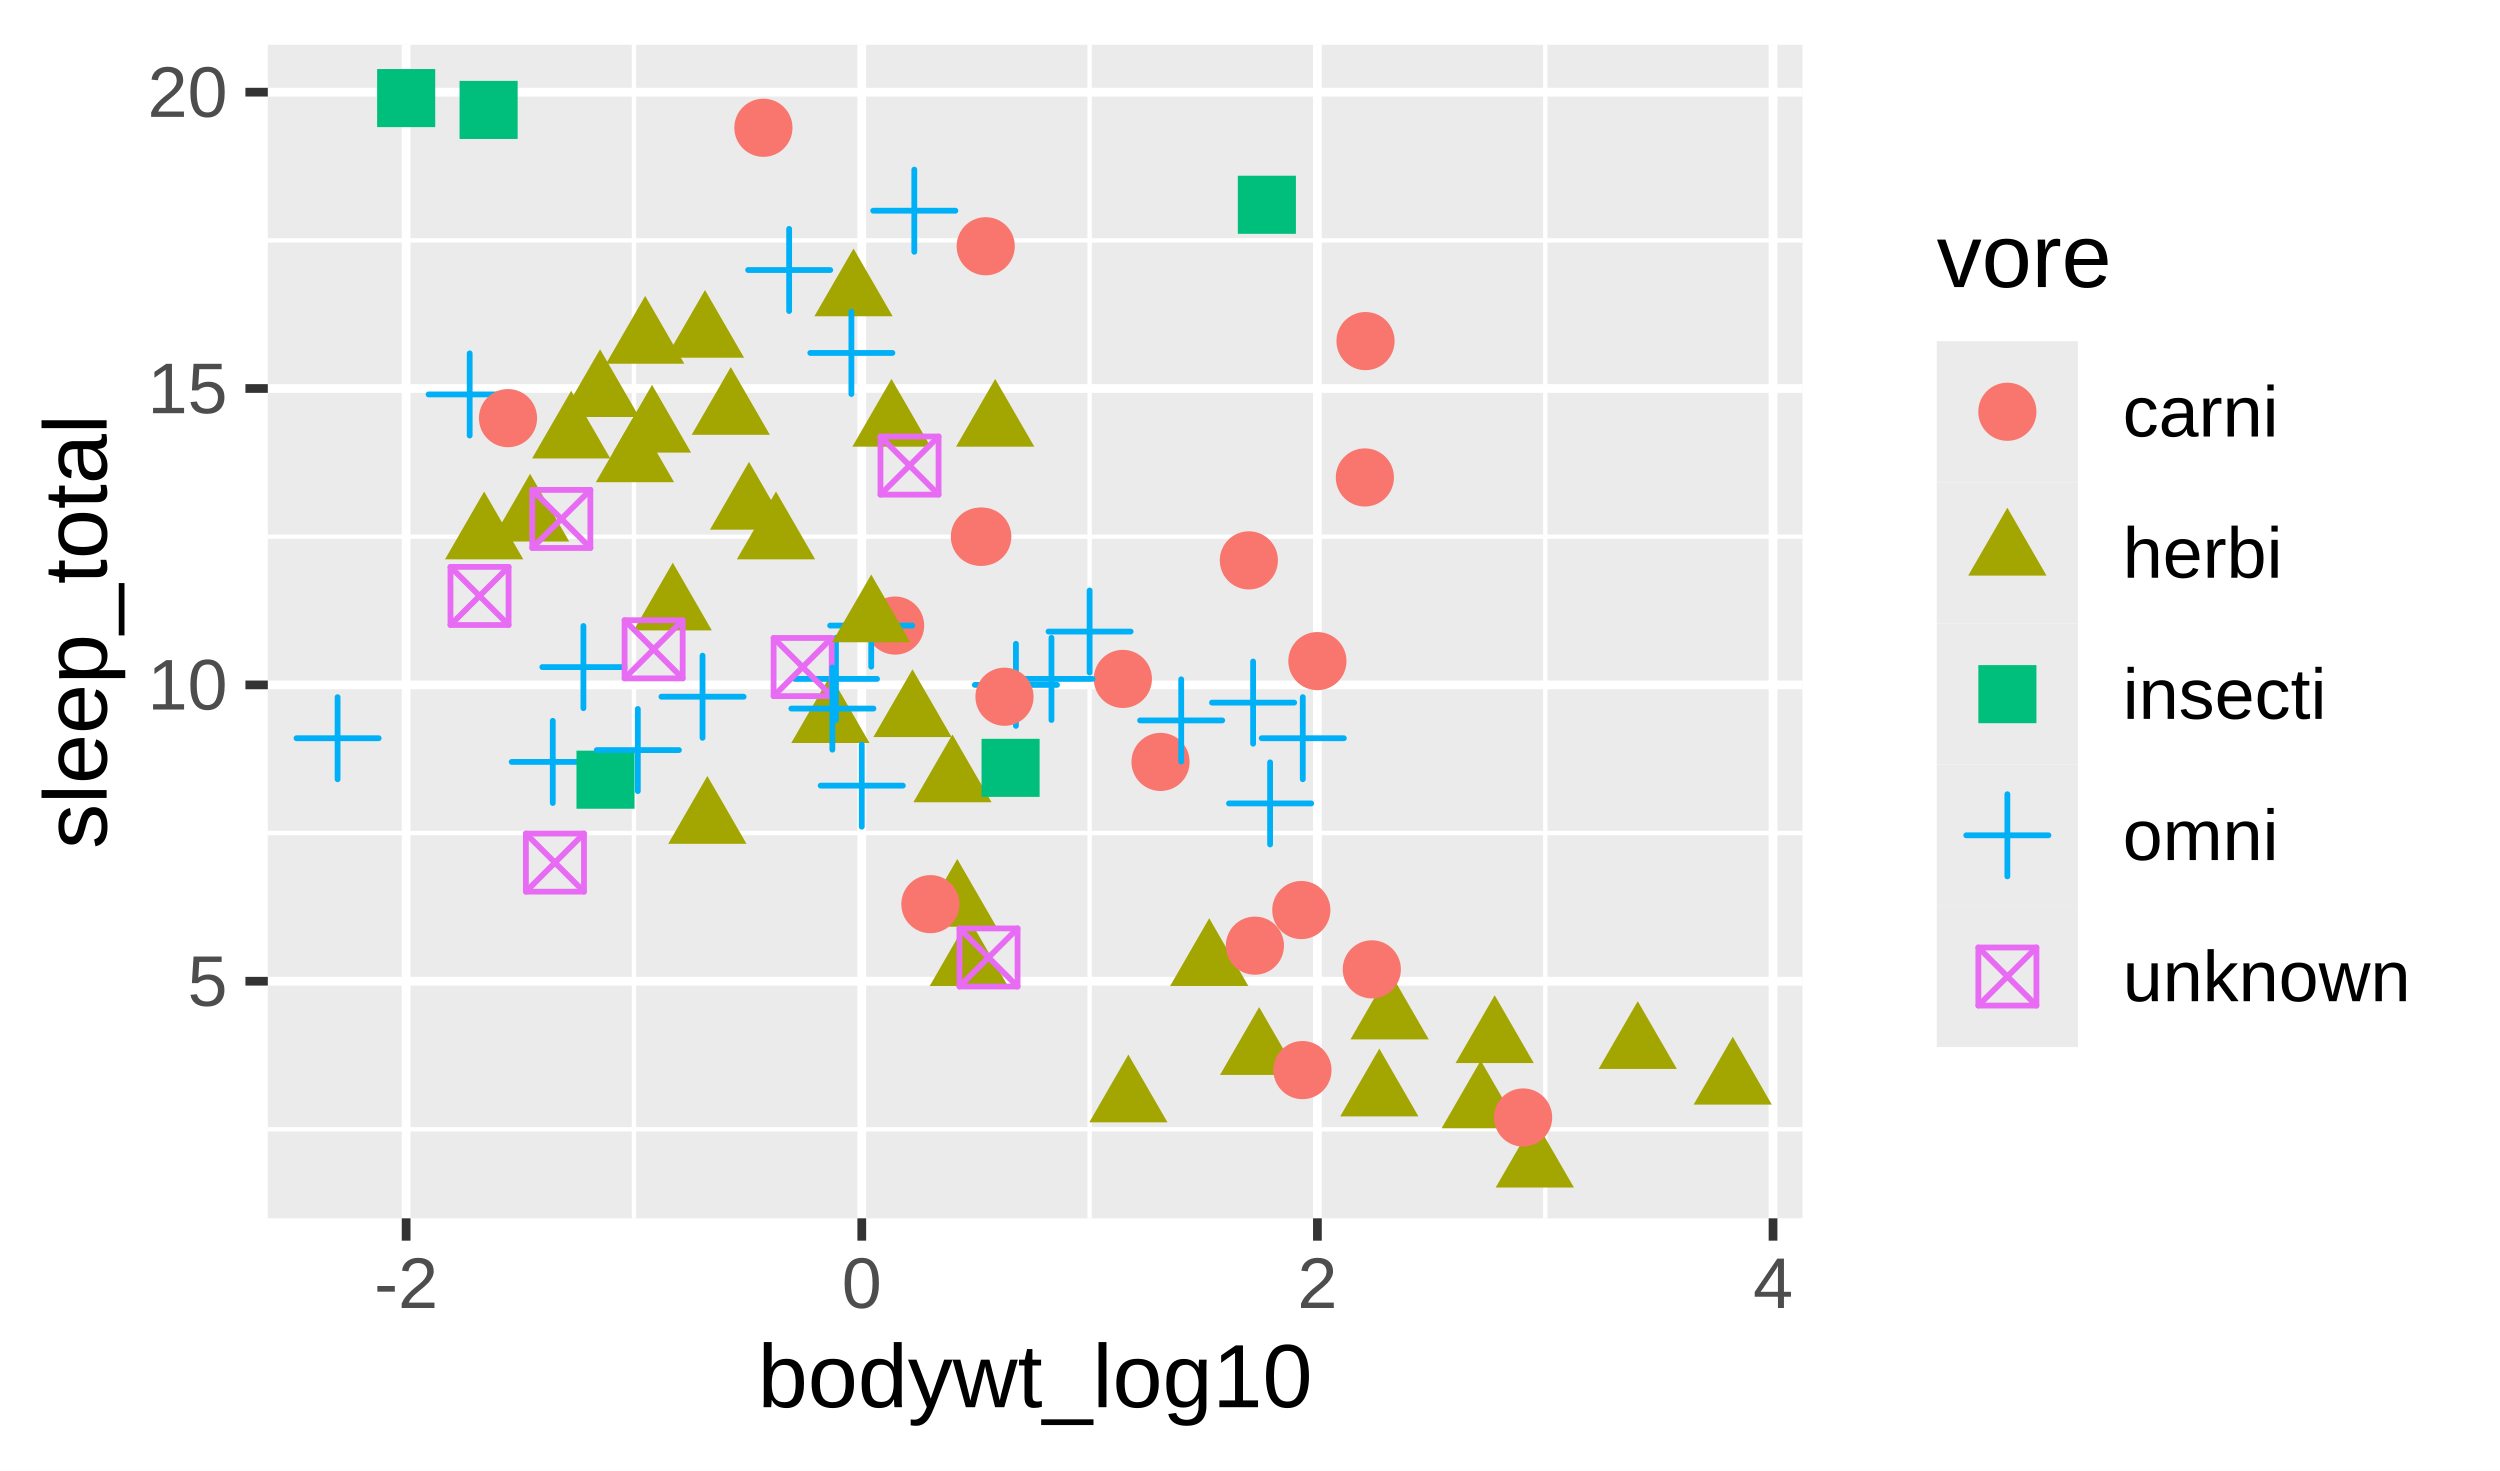
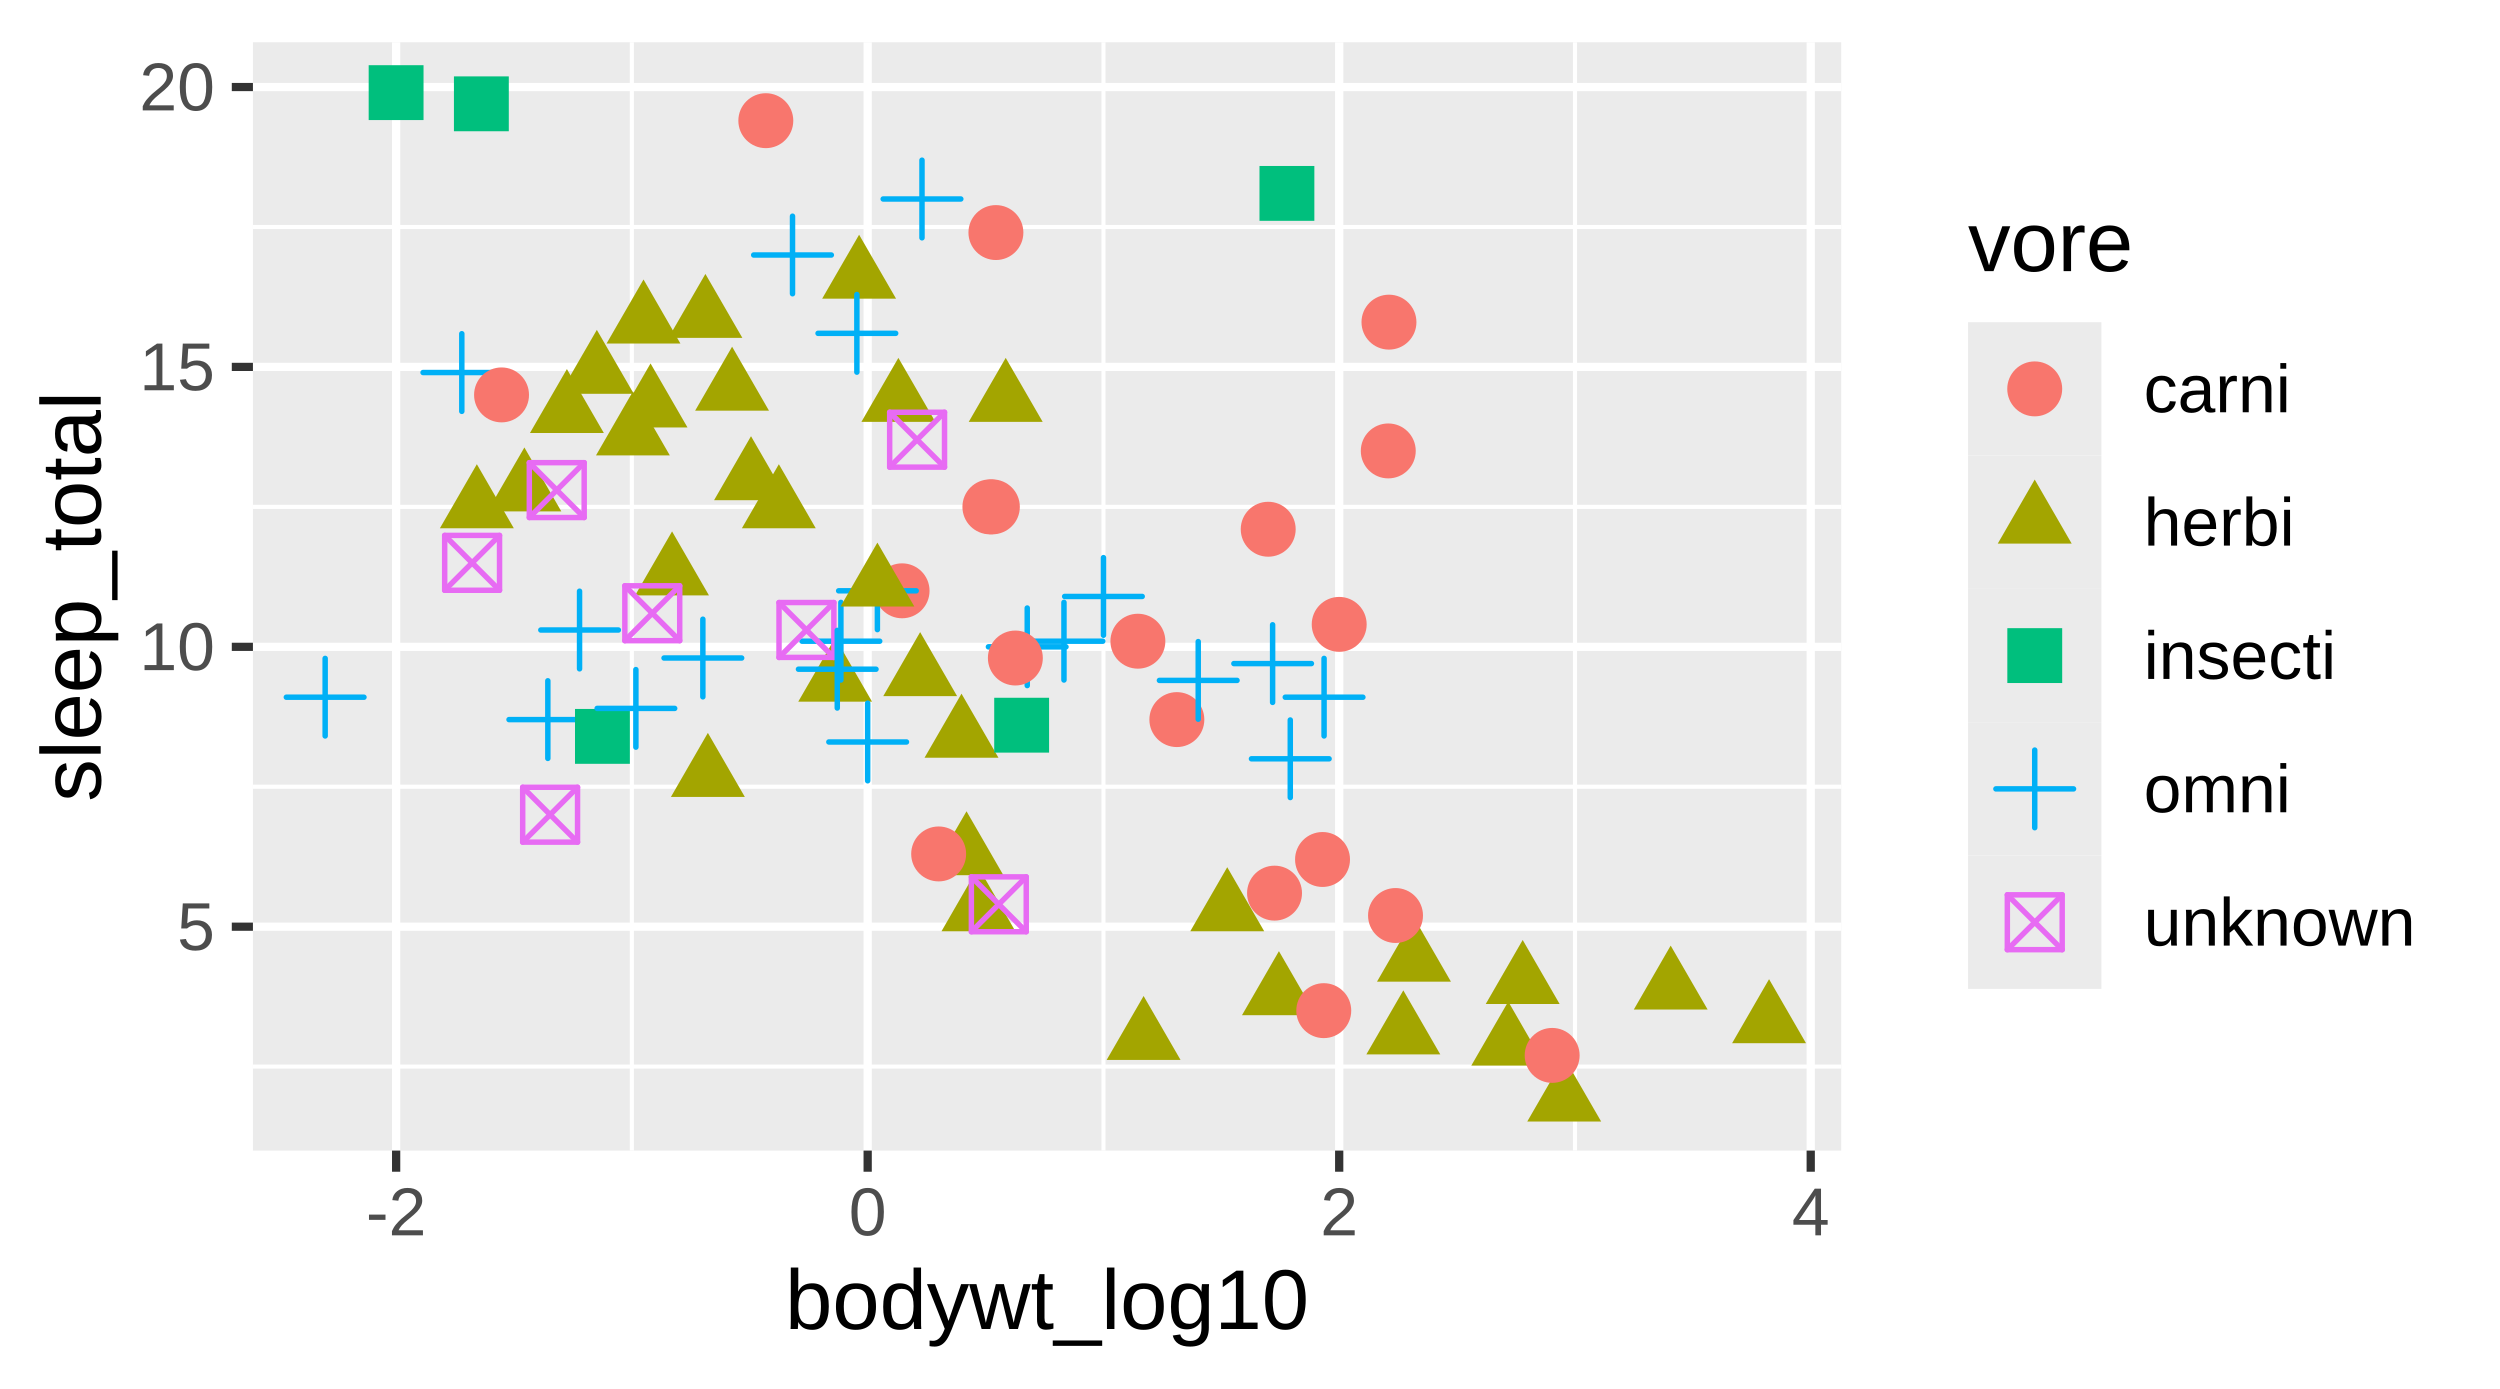
- <svg xmlns="http://www.w3.org/2000/svg" width="306.00pt" height="180.00pt" viewBox="0 0 306.00 180.00">
+ <svg xmlns="http://www.w3.org/2000/svg" width="324.00pt" height="180.00pt" viewBox="0 0 324.00 180.00">
  <g class="svglite">
    <defs>
      <style type="text/css">
    .svglite line, .svglite polyline, .svglite polygon, .svglite path, .svglite rect, .svglite circle {
      fill: none;
      stroke: #000000;
      stroke-linecap: round;
      stroke-linejoin: round;
      stroke-miterlimit: 10.00;
    }
    .svglite text {
      white-space: pre;
    }
    .svglite g.glyphgroup path {
      fill: inherit;
      stroke: none;
    }
  </style>
    </defs>
    <rect width="100%" height="100%" style="stroke: none; fill: #FFFFFF;" />
    <defs>
-       <clipPath id="cpMC4wMHwzMDYuMDB8MC4wMHwxODAuMDA=">
-         <rect x="0.00" y="0.00" width="306.00" height="180.00" />
+       <clipPath id="cpMC4wMHwzMjQuMDB8MC4wMHwxODAuMDA=">
+         <rect x="0.00" y="0.00" width="324.00" height="180.00" />
      </clipPath>
    </defs>
-     <g clip-path="url(#cpMC4wMHwzMDYuMDB8MC4wMHwxODAuMDA=)">
-       <rect x="0.00" y="0.00" width="306.00" height="180.00" style="stroke-width: 1.07; stroke: #FFFFFF; fill: #FFFFFF;" />
+     <g clip-path="url(#cpMC4wMHwzMjQuMDB8MC4wMHwxODAuMDA=)">
+       <rect x="0.00" y="0.00" width="324.00" height="180.00" style="stroke-width: 1.07; stroke: #FFFFFF; fill: #FFFFFF;" />
    </g>
    <defs>
-       <clipPath id="cpMzIuNzh8MjIwLjYyfDUuNDh8MTQ5LjEy">
-         <rect x="32.78" y="5.48" width="187.84" height="143.64" />
+       <clipPath id="cpMzIuNzh8MjM4LjYyfDUuNDh8MTQ5LjEy">
+         <rect x="32.78" y="5.48" width="205.84" height="143.64" />
      </clipPath>
    </defs>
-     <g clip-path="url(#cpMzIuNzh8MjIwLjYyfDUuNDh8MTQ5LjEy)">
-       <rect x="32.78" y="5.48" width="187.84" height="143.64" style="stroke-width: 1.07; stroke: none; fill: #EBEBEB;" />
-       <polyline points="32.78,138.23 220.62,138.23 " style="stroke-width: 0.53; stroke: #FFFFFF; stroke-linecap: butt;" />
-       <polyline points="32.78,101.96 220.62,101.96 " style="stroke-width: 0.53; stroke: #FFFFFF; stroke-linecap: butt;" />
-       <polyline points="32.78,65.69 220.62,65.69 " style="stroke-width: 0.53; stroke: #FFFFFF; stroke-linecap: butt;" />
-       <polyline points="32.78,29.42 220.62,29.42 " style="stroke-width: 0.53; stroke: #FFFFFF; stroke-linecap: butt;" />
-       <polyline points="77.60,149.12 77.60,5.48 " style="stroke-width: 0.53; stroke: #FFFFFF; stroke-linecap: butt;" />
-       <polyline points="133.37,149.12 133.37,5.48 " style="stroke-width: 0.53; stroke: #FFFFFF; stroke-linecap: butt;" />
-       <polyline points="189.14,149.12 189.14,5.48 " style="stroke-width: 0.53; stroke: #FFFFFF; stroke-linecap: butt;" />
-       <polyline points="32.78,120.10 220.62,120.10 " style="stroke-width: 1.07; stroke: #FFFFFF; stroke-linecap: butt;" />
-       <polyline points="32.78,83.83 220.62,83.83 " style="stroke-width: 1.07; stroke: #FFFFFF; stroke-linecap: butt;" />
-       <polyline points="32.78,47.55 220.62,47.55 " style="stroke-width: 1.07; stroke: #FFFFFF; stroke-linecap: butt;" />
-       <polyline points="32.78,11.28 220.62,11.28 " style="stroke-width: 1.07; stroke: #FFFFFF; stroke-linecap: butt;" />
-       <polyline points="49.71,149.12 49.71,5.48 " style="stroke-width: 1.07; stroke: #FFFFFF; stroke-linecap: butt;" />
-       <polyline points="105.48,149.12 105.48,5.48 " style="stroke-width: 1.07; stroke: #FFFFFF; stroke-linecap: butt;" />
-       <polyline points="161.25,149.12 161.25,5.48 " style="stroke-width: 1.07; stroke: #FFFFFF; stroke-linecap: butt;" />
-       <polyline points="217.02,149.12 217.02,5.48 " style="stroke-width: 1.07; stroke: #FFFFFF; stroke-linecap: butt;" />
-       <circle cx="152.86" cy="68.59" r="3.56" style="stroke-width: 0.71; stroke: none; fill: #F8766D;" />
-       <line x1="91.57" y1="33.05" x2="101.62" y2="33.05" style="stroke-width: 0.71; stroke: #00B0F6;" />
-       <line x1="96.59" y1="38.07" x2="96.59" y2="28.02" style="stroke-width: 0.71; stroke: #00B0F6;" />
-       <polygon points="109.12,46.38 113.90,54.67 104.33,54.67 " style="stroke-width: 0.71; stroke: none; fill: #A3A500;" />
-       <line x1="52.46" y1="48.28" x2="62.51" y2="48.28" style="stroke-width: 0.71; stroke: #00B0F6;" />
-       <line x1="57.49" y1="53.31" x2="57.49" y2="43.25" style="stroke-width: 0.71; stroke: #00B0F6;" />
-       <polygon points="182.95,121.82 187.74,130.12 178.16,130.12 " style="stroke-width: 0.71; stroke: none; fill: #A3A500;" />
-       <polygon points="121.81,46.38 126.60,54.67 117.02,54.67 " style="stroke-width: 0.71; stroke: none; fill: #A3A500;" />
-       <circle cx="142.05" cy="93.26" r="3.56" style="stroke-width: 0.71; stroke: none; fill: #F8766D;" />
-       <rect x="64.37" y="102.03" width="7.11" height="7.11" style="stroke-width: 0.71; stroke: #E76BF3;" />
-       <line x1="64.37" y1="109.14" x2="71.48" y2="102.03" style="stroke-width: 0.71; stroke: #E76BF3;" />
-       <line x1="64.37" y1="102.03" x2="71.48" y2="109.14" style="stroke-width: 0.71; stroke: #E76BF3;" />
-       <circle cx="137.44" cy="83.10" r="3.56" style="stroke-width: 0.71; stroke: none; fill: #F8766D;" />
-       <polygon points="138.11,129.08 142.90,137.37 133.33,137.37 " style="stroke-width: 0.71; stroke: none; fill: #A3A500;" />
-       <polygon points="148.01,112.39 152.80,120.69 143.22,120.69 " style="stroke-width: 0.71; stroke: none; fill: #A3A500;" />
-       <polygon points="101.64,82.65 106.43,90.94 96.85,90.94 " style="stroke-width: 0.71; stroke: none; fill: #A3A500;" />
-       <line x1="119.32" y1="83.83" x2="129.38" y2="83.83" style="stroke-width: 0.71; stroke: #00B0F6;" />
-       <line x1="124.35" y1="88.85" x2="124.35" y2="78.80" style="stroke-width: 0.71; stroke: #00B0F6;" />
-       <polygon points="94.98,60.16 99.77,68.46 90.19,68.46 " style="stroke-width: 0.71; stroke: none; fill: #A3A500;" />
-       <line x1="66.38" y1="81.65" x2="76.44" y2="81.65" style="stroke-width: 0.71; stroke: #00B0F6;" />
-       <line x1="71.41" y1="86.68" x2="71.41" y2="76.62" style="stroke-width: 0.71; stroke: #00B0F6;" />
-       <line x1="100.45" y1="96.16" x2="110.51" y2="96.16" style="stroke-width: 0.71; stroke: #00B0F6;" />
-       <line x1="105.48" y1="101.19" x2="105.48" y2="91.13" style="stroke-width: 0.71; stroke: #00B0F6;" />
-       <line x1="36.29" y1="90.36" x2="46.35" y2="90.36" style="stroke-width: 0.71; stroke: #00B0F6;" />
-       <line x1="41.32" y1="95.38" x2="41.32" y2="85.33" style="stroke-width: 0.71; stroke: #00B0F6;" />
-       <circle cx="120.65" cy="30.14" r="3.56" style="stroke-width: 0.71; stroke: none; fill: #F8766D;" />
-       <polygon points="118.58,112.39 123.37,120.69 113.79,120.69 " style="stroke-width: 0.71; stroke: none; fill: #A3A500;" />
-       <line x1="106.88" y1="25.79" x2="116.94" y2="25.79" style="stroke-width: 0.71; stroke: #00B0F6;" />
-       <line x1="111.91" y1="30.82" x2="111.91" y2="20.76" style="stroke-width: 0.71; stroke: #00B0F6;" />
-       <polygon points="200.46,122.55 205.25,130.84 195.67,130.84 " style="stroke-width: 0.71; stroke: none; fill: #A3A500;" />
-       <polygon points="56.25,17.01 63.36,17.01 63.36,9.90 56.25,9.90 " style="stroke-width: 0.71; stroke: none; fill: #00BF7D;" />
-       <polygon points="181.24,129.80 186.03,138.10 176.45,138.10 " style="stroke-width: 0.71; stroke: none; fill: #A3A500;" />
-       <polygon points="168.83,128.35 173.62,136.65 164.04,136.65 " style="stroke-width: 0.71; stroke: none; fill: #A3A500;" />
-       <line x1="97.29" y1="83.10" x2="107.35" y2="83.10" style="stroke-width: 0.71; stroke: #00B0F6;" />
-       <line x1="102.32" y1="88.13" x2="102.32" y2="78.07" style="stroke-width: 0.71; stroke: #00B0F6;" />
-       <line x1="128.34" y1="77.30" x2="138.39" y2="77.30" style="stroke-width: 0.71; stroke: #00B0F6;" />
-       <line x1="133.37" y1="82.33" x2="133.37" y2="72.27" style="stroke-width: 0.71; stroke: #00B0F6;" />
-       <polygon points="73.45,42.75 78.24,51.04 68.66,51.04 " style="stroke-width: 0.71; stroke: none; fill: #A3A500;" />
-       <circle cx="119.94" cy="65.69" r="3.56" style="stroke-width: 0.71; stroke: none; fill: #F8766D;" />
-       <line x1="80.96" y1="85.28" x2="91.02" y2="85.28" style="stroke-width: 0.71; stroke: #00B0F6;" />
-       <line x1="85.99" y1="90.31" x2="85.99" y2="80.25" style="stroke-width: 0.71; stroke: #00B0F6;" />
-       <polygon points="187.86,137.06 192.65,145.35 183.07,145.35 " style="stroke-width: 0.71; stroke: none; fill: #A3A500;" />
-       <circle cx="186.43" cy="136.78" r="3.56" style="stroke-width: 0.71; stroke: none; fill: #F8766D;" />
-       <circle cx="159.28" cy="111.39" r="3.56" style="stroke-width: 0.71; stroke: none; fill: #F8766D;" />
-       <polygon points="117.17,105.14 121.96,113.43 112.38,113.43 " style="stroke-width: 0.71; stroke: none; fill: #A3A500;" />
-       <line x1="150.43" y1="98.34" x2="160.49" y2="98.34" style="stroke-width: 0.71; stroke: #00B0F6;" />
-       <line x1="155.46" y1="103.36" x2="155.46" y2="93.31" style="stroke-width: 0.71; stroke: #00B0F6;" />
-       <polygon points="111.69,81.92 116.48,90.22 106.90,90.22 " style="stroke-width: 0.71; stroke: none; fill: #A3A500;" />
-       <polygon points="212.09,126.90 216.87,135.20 207.30,135.20 " style="stroke-width: 0.71; stroke: none; fill: #A3A500;" />
-       <circle cx="93.44" cy="15.64" r="3.56" style="stroke-width: 0.71; stroke: none; fill: #F8766D;" />
-       <line x1="123.67" y1="83.10" x2="133.72" y2="83.10" style="stroke-width: 0.71; stroke: #00B0F6;" />
-       <line x1="128.70" y1="88.13" x2="128.70" y2="78.07" style="stroke-width: 0.71; stroke: #00B0F6;" />
-       <polygon points="69.91,47.83 74.70,56.12 65.12,56.12 " style="stroke-width: 0.71; stroke: none; fill: #A3A500;" />
-       <polygon points="79.81,47.10 84.59,55.40 75.02,55.40 " style="stroke-width: 0.71; stroke: none; fill: #A3A500;" />
-       <polygon points="64.88,57.99 69.67,66.28 60.10,66.28 " style="stroke-width: 0.71; stroke: none; fill: #A3A500;" />
-       <polygon points="59.26,60.16 64.05,68.46 54.47,68.46 " style="stroke-width: 0.71; stroke: none; fill: #A3A500;" />
-       <polygon points="46.16,15.56 53.27,15.56 53.27,8.45 46.16,8.45 " style="stroke-width: 0.71; stroke: none; fill: #00BF7D;" />
-       <polygon points="89.45,44.93 94.23,53.22 84.66,53.22 " style="stroke-width: 0.71; stroke: none; fill: #A3A500;" />
-       <circle cx="109.56" cy="76.57" r="3.56" style="stroke-width: 0.71; stroke: none; fill: #F8766D;" />
-       <polygon points="86.58,94.98 91.37,103.28 81.79,103.28 " style="stroke-width: 0.71; stroke: none; fill: #A3A500;" />
-       <circle cx="62.18" cy="51.18" r="3.56" style="stroke-width: 0.71; stroke: none; fill: #F8766D;" />
-       <polygon points="116.58,89.90 121.37,98.20 111.79,98.20 " style="stroke-width: 0.71; stroke: none; fill: #A3A500;" />
-       <polygon points="154.12,123.27 158.91,131.57 149.33,131.57 " style="stroke-width: 0.71; stroke: none; fill: #A3A500;" />
-       <line x1="148.35" y1="86.00" x2="158.41" y2="86.00" style="stroke-width: 0.71; stroke: #00B0F6;" />
-       <line x1="153.38" y1="91.03" x2="153.38" y2="80.97" style="stroke-width: 0.71; stroke: #00B0F6;" />
-       <circle cx="167.14" cy="41.75" r="3.56" style="stroke-width: 0.71; stroke: none; fill: #F8766D;" />
-       <circle cx="161.25" cy="80.92" r="3.56" style="stroke-width: 0.71; stroke: none; fill: #F8766D;" />
-       <circle cx="167.06" cy="58.44" r="3.56" style="stroke-width: 0.71; stroke: none; fill: #F8766D;" />
-       <line x1="139.55" y1="88.18" x2="149.60" y2="88.18" style="stroke-width: 0.71; stroke: #00B0F6;" />
-       <line x1="144.58" y1="93.21" x2="144.58" y2="83.15" style="stroke-width: 0.71; stroke: #00B0F6;" />
-       <rect x="94.69" y="78.09" width="7.11" height="7.11" style="stroke-width: 0.71; stroke: #E76BF3;" />
-       <line x1="94.69" y1="85.21" x2="101.80" y2="78.09" style="stroke-width: 0.71; stroke: #E76BF3;" />
-       <line x1="94.69" y1="78.09" x2="101.80" y2="85.21" style="stroke-width: 0.71; stroke: #E76BF3;" />
-       <line x1="101.61" y1="76.57" x2="111.66" y2="76.57" style="stroke-width: 0.71; stroke: #00B0F6;" />
-       <line x1="106.64" y1="81.60" x2="106.64" y2="71.54" style="stroke-width: 0.71; stroke: #00B0F6;" />
-       <rect x="55.14" y="69.39" width="7.11" height="7.11" style="stroke-width: 0.71; stroke: #E76BF3;" />
-       <line x1="55.14" y1="76.50" x2="62.25" y2="69.39" style="stroke-width: 0.71; stroke: #E76BF3;" />
-       <line x1="55.14" y1="69.39" x2="62.25" y2="76.50" style="stroke-width: 0.71; stroke: #E76BF3;" />
-       <rect x="107.77" y="53.43" width="7.11" height="7.11" style="stroke-width: 0.71; stroke: #E76BF3;" />
-       <line x1="107.77" y1="60.54" x2="114.88" y2="53.43" style="stroke-width: 0.71; stroke: #E76BF3;" />
-       <line x1="107.77" y1="53.43" x2="114.88" y2="60.54" style="stroke-width: 0.71; stroke: #E76BF3;" />
-       <circle cx="159.42" cy="130.98" r="3.56" style="stroke-width: 0.71; stroke: none; fill: #F8766D;" />
-       <circle cx="153.60" cy="115.75" r="3.56" style="stroke-width: 0.71; stroke: none; fill: #F8766D;" />
-       <polygon points="106.64,70.32 111.42,78.61 101.85,78.61 " style="stroke-width: 0.71; stroke: none; fill: #A3A500;" />
-       <polygon points="151.51,28.62 158.62,28.62 158.62,21.51 151.51,21.51 " style="stroke-width: 0.71; stroke: none; fill: #00BF7D;" />
-       <rect x="117.44" y="113.64" width="7.11" height="7.11" style="stroke-width: 0.71; stroke: #E76BF3;" />
-       <line x1="117.44" y1="120.75" x2="124.55" y2="113.64" style="stroke-width: 0.71; stroke: #E76BF3;" />
-       <line x1="117.44" y1="113.64" x2="124.55" y2="120.75" style="stroke-width: 0.71; stroke: #E76BF3;" />
-       <polygon points="91.68,56.53 96.47,64.83 86.90,64.83 " style="stroke-width: 0.71; stroke: none; fill: #A3A500;" />
-       <line x1="62.63" y1="93.26" x2="72.68" y2="93.26" style="stroke-width: 0.71; stroke: #00B0F6;" />
-       <line x1="67.66" y1="98.29" x2="67.66" y2="88.23" style="stroke-width: 0.71; stroke: #00B0F6;" />
-       <line x1="96.86" y1="86.73" x2="106.91" y2="86.73" style="stroke-width: 0.71; stroke: #00B0F6;" />
-       <line x1="101.88" y1="91.76" x2="101.88" y2="81.70" style="stroke-width: 0.71; stroke: #00B0F6;" />
-       <polygon points="70.56,98.99 77.67,98.99 77.67,91.88 70.56,91.88 " style="stroke-width: 0.71; stroke: none; fill: #00BF7D;" />
-       <polygon points="82.35,68.87 87.13,77.16 77.56,77.16 " style="stroke-width: 0.71; stroke: none; fill: #A3A500;" />
-       <rect x="76.45" y="75.92" width="7.11" height="7.11" style="stroke-width: 0.71; stroke: #E76BF3;" />
-       <line x1="76.45" y1="83.03" x2="83.56" y2="75.92" style="stroke-width: 0.71; stroke: #E76BF3;" />
-       <line x1="76.45" y1="75.92" x2="83.56" y2="83.03" style="stroke-width: 0.71; stroke: #E76BF3;" />
-       <polygon points="104.47,30.42 109.26,38.71 99.68,38.71 " style="stroke-width: 0.71; stroke: none; fill: #A3A500;" />
-       <polygon points="77.72,50.73 82.51,59.02 72.93,59.02 " style="stroke-width: 0.71; stroke: none; fill: #A3A500;" />
-       <polygon points="86.29,35.50 91.08,43.79 81.50,43.79 " style="stroke-width: 0.71; stroke: none; fill: #A3A500;" />
-       <rect x="65.15" y="59.96" width="7.11" height="7.11" style="stroke-width: 0.71; stroke: #E76BF3;" />
-       <line x1="65.15" y1="67.07" x2="72.27" y2="59.96" style="stroke-width: 0.71; stroke: #E76BF3;" />
-       <line x1="65.15" y1="59.96" x2="72.27" y2="67.07" style="stroke-width: 0.71; stroke: #E76BF3;" />
-       <line x1="154.43" y1="90.36" x2="164.49" y2="90.36" style="stroke-width: 0.71; stroke: #00B0F6;" />
-       <line x1="159.46" y1="95.38" x2="159.46" y2="85.33" style="stroke-width: 0.71; stroke: #00B0F6;" />
-       <polygon points="120.14,97.54 127.25,97.54 127.25,90.43 120.14,90.43 " style="stroke-width: 0.71; stroke: none; fill: #00BF7D;" />
-       <polygon points="78.97,36.22 83.76,44.52 74.18,44.52 " style="stroke-width: 0.71; stroke: none; fill: #A3A500;" />
-       <polygon points="170.09,118.92 174.88,127.22 165.30,127.22 " style="stroke-width: 0.71; stroke: none; fill: #A3A500;" />
-       <line x1="99.18" y1="43.20" x2="109.23" y2="43.20" style="stroke-width: 0.71; stroke: #00B0F6;" />
-       <line x1="104.21" y1="48.23" x2="104.21" y2="38.17" style="stroke-width: 0.71; stroke: #00B0F6;" />
-       <line x1="73.05" y1="91.81" x2="83.10" y2="91.81" style="stroke-width: 0.71; stroke: #00B0F6;" />
-       <line x1="78.07" y1="96.83" x2="78.07" y2="86.78" style="stroke-width: 0.71; stroke: #00B0F6;" />
-       <circle cx="167.91" cy="118.65" r="3.56" style="stroke-width: 0.71; stroke: none; fill: #F8766D;" />
-       <circle cx="113.88" cy="110.67" r="3.56" style="stroke-width: 0.71; stroke: none; fill: #F8766D;" />
-       <circle cx="120.23" cy="65.69" r="3.56" style="stroke-width: 0.71; stroke: none; fill: #F8766D;" />
-       <circle cx="122.95" cy="85.28" r="3.56" style="stroke-width: 0.71; stroke: none; fill: #F8766D;" />
+     <g clip-path="url(#cpMzIuNzh8MjM4LjYyfDUuNDh8MTQ5LjEy)">
+       <rect x="32.78" y="5.48" width="205.84" height="143.64" style="stroke-width: 1.07; stroke: none; fill: #EBEBEB;" />
+       <polyline points="32.78,138.23 238.62,138.23 " style="stroke-width: 0.53; stroke: #FFFFFF; stroke-linecap: butt;" />
+       <polyline points="32.78,101.96 238.62,101.96 " style="stroke-width: 0.53; stroke: #FFFFFF; stroke-linecap: butt;" />
+       <polyline points="32.78,65.69 238.62,65.69 " style="stroke-width: 0.53; stroke: #FFFFFF; stroke-linecap: butt;" />
+       <polyline points="32.78,29.42 238.62,29.42 " style="stroke-width: 0.53; stroke: #FFFFFF; stroke-linecap: butt;" />
+       <polyline points="81.89,149.12 81.89,5.48 " style="stroke-width: 0.53; stroke: #FFFFFF; stroke-linecap: butt;" />
+       <polyline points="143.01,149.12 143.01,5.48 " style="stroke-width: 0.53; stroke: #FFFFFF; stroke-linecap: butt;" />
+       <polyline points="204.12,149.12 204.12,5.48 " style="stroke-width: 0.53; stroke: #FFFFFF; stroke-linecap: butt;" />
+       <polyline points="32.78,120.10 238.62,120.10 " style="stroke-width: 1.07; stroke: #FFFFFF; stroke-linecap: butt;" />
+       <polyline points="32.78,83.83 238.62,83.83 " style="stroke-width: 1.07; stroke: #FFFFFF; stroke-linecap: butt;" />
+       <polyline points="32.78,47.55 238.62,47.55 " style="stroke-width: 1.07; stroke: #FFFFFF; stroke-linecap: butt;" />
+       <polyline points="32.78,11.28 238.62,11.28 " style="stroke-width: 1.07; stroke: #FFFFFF; stroke-linecap: butt;" />
+       <polyline points="51.34,149.12 51.34,5.48 " style="stroke-width: 1.07; stroke: #FFFFFF; stroke-linecap: butt;" />
+       <polyline points="112.45,149.12 112.45,5.48 " style="stroke-width: 1.07; stroke: #FFFFFF; stroke-linecap: butt;" />
+       <polyline points="173.56,149.12 173.56,5.48 " style="stroke-width: 1.07; stroke: #FFFFFF; stroke-linecap: butt;" />
+       <polyline points="234.67,149.12 234.67,5.48 " style="stroke-width: 1.07; stroke: #FFFFFF; stroke-linecap: butt;" />
+       <circle cx="164.36" cy="68.59" r="3.56" style="stroke-width: 0.71; stroke: none; fill: #F8766D;" />
+       <line x1="97.68" y1="33.05" x2="107.74" y2="33.05" style="stroke-width: 0.71; stroke: #00B0F6;" />
+       <line x1="102.71" y1="38.07" x2="102.71" y2="28.02" style="stroke-width: 0.71; stroke: #00B0F6;" />
+       <polygon points="116.43,46.38 121.22,54.67 111.64,54.67 " style="stroke-width: 0.71; stroke: none; fill: #A3A500;" />
+       <line x1="54.83" y1="48.28" x2="64.88" y2="48.28" style="stroke-width: 0.71; stroke: #00B0F6;" />
+       <line x1="59.85" y1="53.31" x2="59.85" y2="43.25" style="stroke-width: 0.71; stroke: #00B0F6;" />
+       <polygon points="197.34,121.82 202.13,130.12 192.55,130.12 " style="stroke-width: 0.71; stroke: none; fill: #A3A500;" />
+       <polygon points="130.34,46.38 135.13,54.67 125.55,54.67 " style="stroke-width: 0.71; stroke: none; fill: #A3A500;" />
+       <circle cx="152.52" cy="93.26" r="3.56" style="stroke-width: 0.71; stroke: none; fill: #F8766D;" />
+       <rect x="67.74" y="102.03" width="7.11" height="7.11" style="stroke-width: 0.71; stroke: #E76BF3;" />
+       <line x1="67.74" y1="109.14" x2="74.85" y2="102.03" style="stroke-width: 0.71; stroke: #E76BF3;" />
+       <line x1="67.74" y1="102.03" x2="74.85" y2="109.14" style="stroke-width: 0.71; stroke: #E76BF3;" />
+       <circle cx="147.47" cy="83.10" r="3.56" style="stroke-width: 0.71; stroke: none; fill: #F8766D;" />
+       <polygon points="148.21,129.08 153.00,137.37 143.42,137.37 " style="stroke-width: 0.71; stroke: none; fill: #A3A500;" />
+       <polygon points="159.05,112.39 163.84,120.69 154.26,120.69 " style="stroke-width: 0.71; stroke: none; fill: #A3A500;" />
+       <polygon points="108.24,82.65 113.02,90.94 103.45,90.94 " style="stroke-width: 0.71; stroke: none; fill: #A3A500;" />
+       <line x1="128.10" y1="83.83" x2="138.15" y2="83.83" style="stroke-width: 0.71; stroke: #00B0F6;" />
+       <line x1="133.13" y1="88.85" x2="133.13" y2="78.80" style="stroke-width: 0.71; stroke: #00B0F6;" />
+       <polygon points="100.94,60.16 105.72,68.46 96.15,68.46 " style="stroke-width: 0.71; stroke: none; fill: #A3A500;" />
+       <line x1="70.09" y1="81.65" x2="80.14" y2="81.65" style="stroke-width: 0.71; stroke: #00B0F6;" />
+       <line x1="75.11" y1="86.68" x2="75.11" y2="76.62" style="stroke-width: 0.71; stroke: #00B0F6;" />
+       <line x1="107.42" y1="96.16" x2="117.48" y2="96.16" style="stroke-width: 0.71; stroke: #00B0F6;" />
+       <line x1="112.45" y1="101.19" x2="112.45" y2="91.13" style="stroke-width: 0.71; stroke: #00B0F6;" />
+       <line x1="37.11" y1="90.36" x2="47.17" y2="90.36" style="stroke-width: 0.71; stroke: #00B0F6;" />
+       <line x1="42.14" y1="95.38" x2="42.14" y2="85.33" style="stroke-width: 0.71; stroke: #00B0F6;" />
+       <circle cx="129.07" cy="30.14" r="3.56" style="stroke-width: 0.71; stroke: none; fill: #F8766D;" />
+       <polygon points="126.80,112.39 131.59,120.69 122.02,120.69 " style="stroke-width: 0.71; stroke: none; fill: #A3A500;" />
+       <line x1="114.46" y1="25.79" x2="124.52" y2="25.79" style="stroke-width: 0.71; stroke: #00B0F6;" />
+       <line x1="119.49" y1="30.82" x2="119.49" y2="20.76" style="stroke-width: 0.71; stroke: #00B0F6;" />
+       <polygon points="216.52,122.55 221.31,130.84 211.74,130.84 " style="stroke-width: 0.71; stroke: none; fill: #A3A500;" />
+       <polygon points="58.83,17.01 65.94,17.01 65.94,9.90 58.83,9.90 " style="stroke-width: 0.71; stroke: none; fill: #00BF7D;" />
+       <polygon points="195.47,129.80 200.25,138.10 190.68,138.10 " style="stroke-width: 0.71; stroke: none; fill: #A3A500;" />
+       <polygon points="181.87,128.35 186.66,136.65 177.08,136.65 " style="stroke-width: 0.71; stroke: none; fill: #A3A500;" />
+       <line x1="103.95" y1="83.10" x2="114.01" y2="83.10" style="stroke-width: 0.71; stroke: #00B0F6;" />
+       <line x1="108.98" y1="88.13" x2="108.98" y2="78.07" style="stroke-width: 0.71; stroke: #00B0F6;" />
+       <line x1="137.98" y1="77.30" x2="148.03" y2="77.30" style="stroke-width: 0.71; stroke: #00B0F6;" />
+       <line x1="143.01" y1="82.33" x2="143.01" y2="72.27" style="stroke-width: 0.71; stroke: #00B0F6;" />
+       <polygon points="77.35,42.75 82.14,51.04 72.56,51.04 " style="stroke-width: 0.71; stroke: none; fill: #A3A500;" />
+       <circle cx="128.29" cy="65.69" r="3.56" style="stroke-width: 0.71; stroke: none; fill: #F8766D;" />
+       <line x1="86.06" y1="85.28" x2="96.12" y2="85.28" style="stroke-width: 0.71; stroke: #00B0F6;" />
+       <line x1="91.09" y1="90.31" x2="91.09" y2="80.25" style="stroke-width: 0.71; stroke: #00B0F6;" />
+       <polygon points="202.72,137.06 207.51,145.35 197.93,145.35 " style="stroke-width: 0.71; stroke: none; fill: #A3A500;" />
+       <circle cx="201.16" cy="136.78" r="3.56" style="stroke-width: 0.71; stroke: none; fill: #F8766D;" />
+       <circle cx="171.40" cy="111.39" r="3.56" style="stroke-width: 0.71; stroke: none; fill: #F8766D;" />
+       <polygon points="125.26,105.14 130.04,113.43 120.47,113.43 " style="stroke-width: 0.71; stroke: none; fill: #A3A500;" />
+       <line x1="162.19" y1="98.34" x2="172.25" y2="98.34" style="stroke-width: 0.71; stroke: #00B0F6;" />
+       <line x1="167.22" y1="103.36" x2="167.22" y2="93.31" style="stroke-width: 0.71; stroke: #00B0F6;" />
+       <polygon points="119.25,81.92 124.04,90.22 114.47,90.22 " style="stroke-width: 0.71; stroke: none; fill: #A3A500;" />
+       <polygon points="229.27,126.90 234.06,135.20 224.48,135.20 " style="stroke-width: 0.71; stroke: none; fill: #A3A500;" />
+       <circle cx="99.25" cy="15.64" r="3.56" style="stroke-width: 0.71; stroke: none; fill: #F8766D;" />
+       <line x1="132.86" y1="83.10" x2="142.92" y2="83.10" style="stroke-width: 0.71; stroke: #00B0F6;" />
+       <line x1="137.89" y1="88.13" x2="137.89" y2="78.07" style="stroke-width: 0.71; stroke: #00B0F6;" />
+       <polygon points="73.47,47.83 78.26,56.12 68.68,56.12 " style="stroke-width: 0.71; stroke: none; fill: #A3A500;" />
+       <polygon points="84.31,47.10 89.10,55.40 79.52,55.40 " style="stroke-width: 0.71; stroke: none; fill: #A3A500;" />
+       <polygon points="67.96,57.99 72.75,66.28 63.17,66.28 " style="stroke-width: 0.71; stroke: none; fill: #A3A500;" />
+       <polygon points="61.80,60.16 66.59,68.46 57.01,68.46 " style="stroke-width: 0.71; stroke: none; fill: #A3A500;" />
+       <polygon points="47.78,15.56 54.89,15.56 54.89,8.45 47.78,8.45 " style="stroke-width: 0.71; stroke: none; fill: #00BF7D;" />
+       <polygon points="94.88,44.93 99.66,53.22 90.09,53.22 " style="stroke-width: 0.71; stroke: none; fill: #A3A500;" />
+       <circle cx="116.91" cy="76.57" r="3.56" style="stroke-width: 0.71; stroke: none; fill: #F8766D;" />
+       <polygon points="91.74,94.98 96.53,103.28 86.95,103.28 " style="stroke-width: 0.71; stroke: none; fill: #A3A500;" />
+       <circle cx="65.00" cy="51.18" r="3.56" style="stroke-width: 0.71; stroke: none; fill: #F8766D;" />
+       <polygon points="124.61,89.90 129.40,98.20 119.82,98.20 " style="stroke-width: 0.71; stroke: none; fill: #A3A500;" />
+       <polygon points="165.75,123.27 170.54,131.57 160.96,131.57 " style="stroke-width: 0.71; stroke: none; fill: #A3A500;" />
+       <line x1="159.91" y1="86.00" x2="169.96" y2="86.00" style="stroke-width: 0.71; stroke: #00B0F6;" />
+       <line x1="164.93" y1="91.03" x2="164.93" y2="80.97" style="stroke-width: 0.71; stroke: #00B0F6;" />
+       <circle cx="180.01" cy="41.75" r="3.56" style="stroke-width: 0.71; stroke: none; fill: #F8766D;" />
+       <circle cx="173.56" cy="80.92" r="3.56" style="stroke-width: 0.71; stroke: none; fill: #F8766D;" />
+       <circle cx="179.92" cy="58.44" r="3.56" style="stroke-width: 0.71; stroke: none; fill: #F8766D;" />
+       <line x1="150.26" y1="88.18" x2="160.32" y2="88.18" style="stroke-width: 0.71; stroke: #00B0F6;" />
+       <line x1="155.29" y1="93.21" x2="155.29" y2="83.15" style="stroke-width: 0.71; stroke: #00B0F6;" />
+       <rect x="100.96" y="78.09" width="7.11" height="7.11" style="stroke-width: 0.71; stroke: #E76BF3;" />
+       <line x1="100.96" y1="85.21" x2="108.07" y2="78.09" style="stroke-width: 0.71; stroke: #E76BF3;" />
+       <line x1="100.96" y1="78.09" x2="108.07" y2="85.21" style="stroke-width: 0.71; stroke: #E76BF3;" />
+       <line x1="108.69" y1="76.57" x2="118.74" y2="76.57" style="stroke-width: 0.71; stroke: #00B0F6;" />
+       <line x1="113.71" y1="81.60" x2="113.71" y2="71.54" style="stroke-width: 0.71; stroke: #00B0F6;" />
+       <rect x="57.63" y="69.39" width="7.11" height="7.11" style="stroke-width: 0.71; stroke: #E76BF3;" />
+       <line x1="57.63" y1="76.50" x2="64.74" y2="69.39" style="stroke-width: 0.71; stroke: #E76BF3;" />
+       <line x1="57.63" y1="69.39" x2="64.74" y2="76.50" style="stroke-width: 0.71; stroke: #E76BF3;" />
+       <rect x="115.30" y="53.43" width="7.11" height="7.11" style="stroke-width: 0.71; stroke: #E76BF3;" />
+       <line x1="115.30" y1="60.54" x2="122.41" y2="53.43" style="stroke-width: 0.71; stroke: #E76BF3;" />
+       <line x1="115.30" y1="53.43" x2="122.41" y2="60.54" style="stroke-width: 0.71; stroke: #E76BF3;" />
+       <circle cx="171.56" cy="130.98" r="3.56" style="stroke-width: 0.71; stroke: none; fill: #F8766D;" />
+       <circle cx="165.18" cy="115.75" r="3.56" style="stroke-width: 0.71; stroke: none; fill: #F8766D;" />
+       <polygon points="113.71,70.32 118.50,78.61 108.93,78.61 " style="stroke-width: 0.71; stroke: none; fill: #A3A500;" />
+       <polygon points="163.23,28.62 170.34,28.62 170.34,21.51 163.23,21.51 " style="stroke-width: 0.71; stroke: none; fill: #00BF7D;" />
+       <rect x="125.89" y="113.64" width="7.11" height="7.11" style="stroke-width: 0.71; stroke: #E76BF3;" />
+       <line x1="125.89" y1="120.75" x2="133.00" y2="113.64" style="stroke-width: 0.71; stroke: #E76BF3;" />
+       <line x1="125.89" y1="113.64" x2="133.00" y2="120.75" style="stroke-width: 0.71; stroke: #E76BF3;" />
+       <polygon points="97.33,56.53 102.12,64.83 92.54,64.83 " style="stroke-width: 0.71; stroke: none; fill: #A3A500;" />
+       <line x1="65.97" y1="93.26" x2="76.03" y2="93.26" style="stroke-width: 0.71; stroke: #00B0F6;" />
+       <line x1="71.00" y1="98.29" x2="71.00" y2="88.23" style="stroke-width: 0.71; stroke: #00B0F6;" />
+       <line x1="103.48" y1="86.73" x2="113.53" y2="86.73" style="stroke-width: 0.71; stroke: #00B0F6;" />
+       <line x1="108.51" y1="91.76" x2="108.51" y2="81.70" style="stroke-width: 0.71; stroke: #00B0F6;" />
+       <polygon points="74.52,98.99 81.63,98.99 81.63,91.88 74.52,91.88 " style="stroke-width: 0.71; stroke: none; fill: #00BF7D;" />
+       <polygon points="87.10,68.87 91.88,77.16 82.31,77.16 " style="stroke-width: 0.71; stroke: none; fill: #A3A500;" />
+       <rect x="80.98" y="75.92" width="7.11" height="7.11" style="stroke-width: 0.71; stroke: #E76BF3;" />
+       <line x1="80.98" y1="83.03" x2="88.09" y2="75.92" style="stroke-width: 0.71; stroke: #E76BF3;" />
+       <line x1="80.98" y1="75.92" x2="88.09" y2="83.03" style="stroke-width: 0.71; stroke: #E76BF3;" />
+       <polygon points="111.34,30.42 116.13,38.71 106.55,38.71 " style="stroke-width: 0.71; stroke: none; fill: #A3A500;" />
+       <polygon points="82.02,50.73 86.81,59.02 77.24,59.02 " style="stroke-width: 0.71; stroke: none; fill: #A3A500;" />
+       <polygon points="91.42,35.50 96.21,43.79 86.63,43.79 " style="stroke-width: 0.71; stroke: none; fill: #A3A500;" />
+       <rect x="68.60" y="59.96" width="7.11" height="7.11" style="stroke-width: 0.71; stroke: #E76BF3;" />
+       <line x1="68.60" y1="67.07" x2="75.71" y2="59.96" style="stroke-width: 0.71; stroke: #E76BF3;" />
+       <line x1="68.60" y1="59.96" x2="75.71" y2="67.07" style="stroke-width: 0.71; stroke: #E76BF3;" />
+       <line x1="166.57" y1="90.36" x2="176.63" y2="90.36" style="stroke-width: 0.71; stroke: #00B0F6;" />
+       <line x1="171.60" y1="95.38" x2="171.60" y2="85.33" style="stroke-width: 0.71; stroke: #00B0F6;" />
+       <polygon points="128.85,97.54 135.96,97.54 135.96,90.43 128.85,90.43 " style="stroke-width: 0.71; stroke: none; fill: #00BF7D;" />
+       <polygon points="83.40,36.22 88.18,44.52 78.61,44.52 " style="stroke-width: 0.71; stroke: none; fill: #A3A500;" />
+       <polygon points="183.25,118.92 188.04,127.22 178.46,127.22 " style="stroke-width: 0.71; stroke: none; fill: #A3A500;" />
+       <line x1="106.02" y1="43.20" x2="116.08" y2="43.20" style="stroke-width: 0.71; stroke: #00B0F6;" />
+       <line x1="111.05" y1="48.23" x2="111.05" y2="38.17" style="stroke-width: 0.71; stroke: #00B0F6;" />
+       <line x1="77.39" y1="91.81" x2="87.44" y2="91.81" style="stroke-width: 0.71; stroke: #00B0F6;" />
+       <line x1="82.41" y1="96.83" x2="82.41" y2="86.78" style="stroke-width: 0.71; stroke: #00B0F6;" />
+       <circle cx="180.86" cy="118.65" r="3.56" style="stroke-width: 0.71; stroke: none; fill: #F8766D;" />
+       <circle cx="121.65" cy="110.67" r="3.56" style="stroke-width: 0.71; stroke: none; fill: #F8766D;" />
+       <circle cx="128.61" cy="65.69" r="3.56" style="stroke-width: 0.71; stroke: none; fill: #F8766D;" />
+       <circle cx="131.59" cy="85.28" r="3.56" style="stroke-width: 0.71; stroke: none; fill: #F8766D;" />
    </g>
-     <g clip-path="url(#cpMC4wMHwzMDYuMDB8MC4wMHwxODAuMDA=)">
+     <g clip-path="url(#cpMC4wMHwzMjQuMDB8MC4wMHwxODAuMDA=)">
      <text x="27.85" y="123.13" text-anchor="end" style="font-size: 8.80px;fill: #4D4D4D; font-family: &quot;Liberation Sans&quot;;" textLength="4.89px" lengthAdjust="spacingAndGlyphs">5</text>
      <text x="27.85" y="86.85" text-anchor="end" style="font-size: 8.80px;fill: #4D4D4D; font-family: &quot;Liberation Sans&quot;;" textLength="9.78px" lengthAdjust="spacingAndGlyphs">10</text>
      <text x="27.85" y="50.58" text-anchor="end" style="font-size: 8.80px;fill: #4D4D4D; font-family: &quot;Liberation Sans&quot;;" textLength="9.78px" lengthAdjust="spacingAndGlyphs">15</text>
      <text x="27.85" y="14.31" text-anchor="end" style="font-size: 8.80px;fill: #4D4D4D; font-family: &quot;Liberation Sans&quot;;" textLength="9.78px" lengthAdjust="spacingAndGlyphs">20</text>
      <polyline points="30.04,120.10 32.78,120.10 " style="stroke-width: 1.07; stroke: #333333; stroke-linecap: butt;" />
      <polyline points="30.04,83.83 32.78,83.83 " style="stroke-width: 1.07; stroke: #333333; stroke-linecap: butt;" />
      <polyline points="30.04,47.55 32.78,47.55 " style="stroke-width: 1.07; stroke: #333333; stroke-linecap: butt;" />
      <polyline points="30.04,11.28 32.78,11.28 " style="stroke-width: 1.07; stroke: #333333; stroke-linecap: butt;" />
-       <polyline points="49.71,151.86 49.71,149.12 " style="stroke-width: 1.07; stroke: #333333; stroke-linecap: butt;" />
-       <polyline points="105.48,151.86 105.48,149.12 " style="stroke-width: 1.07; stroke: #333333; stroke-linecap: butt;" />
-       <polyline points="161.25,151.86 161.25,149.12 " style="stroke-width: 1.07; stroke: #333333; stroke-linecap: butt;" />
-       <polyline points="217.02,151.86 217.02,149.12 " style="stroke-width: 1.07; stroke: #333333; stroke-linecap: butt;" />
-       <text x="49.71" y="160.10" text-anchor="middle" style="font-size: 8.80px;fill: #4D4D4D; font-family: &quot;Liberation Sans&quot;;" textLength="7.81px" lengthAdjust="spacingAndGlyphs">-2</text>
-       <text x="105.48" y="160.10" text-anchor="middle" style="font-size: 8.80px;fill: #4D4D4D; font-family: &quot;Liberation Sans&quot;;" textLength="4.89px" lengthAdjust="spacingAndGlyphs">0</text>
-       <text x="161.25" y="160.10" text-anchor="middle" style="font-size: 8.80px;fill: #4D4D4D; font-family: &quot;Liberation Sans&quot;;" textLength="4.89px" lengthAdjust="spacingAndGlyphs">2</text>
-       <text x="217.02" y="160.10" text-anchor="middle" style="font-size: 8.80px;fill: #4D4D4D; font-family: &quot;Liberation Sans&quot;;" textLength="4.89px" lengthAdjust="spacingAndGlyphs">4</text>
-       <text x="126.70" y="172.24" text-anchor="middle" style="font-size: 11.00px; font-family: &quot;Liberation Sans&quot;;" textLength="67.94px" lengthAdjust="spacingAndGlyphs">bodywt_log10</text>
+       <polyline points="51.34,151.86 51.34,149.12 " style="stroke-width: 1.07; stroke: #333333; stroke-linecap: butt;" />
+       <polyline points="112.45,151.86 112.45,149.12 " style="stroke-width: 1.07; stroke: #333333; stroke-linecap: butt;" />
+       <polyline points="173.56,151.86 173.56,149.12 " style="stroke-width: 1.07; stroke: #333333; stroke-linecap: butt;" />
+       <polyline points="234.67,151.86 234.67,149.12 " style="stroke-width: 1.07; stroke: #333333; stroke-linecap: butt;" />
+       <text x="51.34" y="160.10" text-anchor="middle" style="font-size: 8.80px;fill: #4D4D4D; font-family: &quot;Liberation Sans&quot;;" textLength="7.81px" lengthAdjust="spacingAndGlyphs">-2</text>
+       <text x="112.45" y="160.10" text-anchor="middle" style="font-size: 8.80px;fill: #4D4D4D; font-family: &quot;Liberation Sans&quot;;" textLength="4.89px" lengthAdjust="spacingAndGlyphs">0</text>
+       <text x="173.56" y="160.10" text-anchor="middle" style="font-size: 8.80px;fill: #4D4D4D; font-family: &quot;Liberation Sans&quot;;" textLength="4.89px" lengthAdjust="spacingAndGlyphs">2</text>
+       <text x="234.67" y="160.10" text-anchor="middle" style="font-size: 8.80px;fill: #4D4D4D; font-family: &quot;Liberation Sans&quot;;" textLength="4.89px" lengthAdjust="spacingAndGlyphs">4</text>
+       <text x="135.70" y="172.24" text-anchor="middle" style="font-size: 11.00px; font-family: &quot;Liberation Sans&quot;;" textLength="67.94px" lengthAdjust="spacingAndGlyphs">bodywt_log10</text>
      <text transform="translate(13.05,77.30) rotate(-90)" text-anchor="middle" style="font-size: 11.00px; font-family: &quot;Liberation Sans&quot;;" textLength="53.25px" lengthAdjust="spacingAndGlyphs">sleep_total</text>
-       <rect x="231.58" y="20.95" width="68.94" height="112.69" style="stroke-width: 1.07; stroke: none; fill: #FFFFFF;" />
-       <text x="237.06" y="35.14" style="font-size: 11.00px; font-family: &quot;Liberation Sans&quot;;" textLength="21.41px" lengthAdjust="spacingAndGlyphs">vore</text>
-       <rect x="237.06" y="41.76" width="17.28" height="17.28" style="stroke-width: 1.07; stroke: none; fill: #EBEBEB;" />
-       <circle cx="245.70" cy="50.40" r="3.56" style="stroke-width: 0.71; stroke: none; fill: #F8766D;" />
-       <rect x="237.06" y="59.04" width="17.28" height="17.28" style="stroke-width: 1.07; stroke: none; fill: #EBEBEB;" />
-       <polygon points="245.70,62.15 250.49,70.45 240.91,70.45 " style="stroke-width: 0.71; stroke: none; fill: #A3A500;" />
-       <rect x="237.06" y="76.32" width="17.28" height="17.28" style="stroke-width: 1.07; stroke: none; fill: #EBEBEB;" />
-       <polygon points="242.15,88.52 249.26,88.52 249.26,81.41 242.15,81.41 " style="stroke-width: 0.71; stroke: none; fill: #00BF7D;" />
-       <rect x="237.06" y="93.60" width="17.28" height="17.28" style="stroke-width: 1.07; stroke: none; fill: #EBEBEB;" />
-       <line x1="240.67" y1="102.24" x2="250.73" y2="102.24" style="stroke-width: 0.71; stroke: #00B0F6;" />
-       <line x1="245.70" y1="107.27" x2="245.70" y2="97.21" style="stroke-width: 0.71; stroke: #00B0F6;" />
-       <rect x="237.06" y="110.88" width="17.28" height="17.28" style="stroke-width: 1.07; stroke: none; fill: #EBEBEB;" />
-       <rect x="242.15" y="115.97" width="7.11" height="7.11" style="stroke-width: 0.71; stroke: #E76BF3;" />
-       <line x1="242.15" y1="123.08" x2="249.26" y2="115.97" style="stroke-width: 0.71; stroke: #E76BF3;" />
-       <line x1="242.15" y1="115.97" x2="249.26" y2="123.08" style="stroke-width: 0.71; stroke: #E76BF3;" />
-       <text x="259.82" y="53.43" style="font-size: 8.80px; font-family: &quot;Liberation Sans&quot;;" textLength="19.06px" lengthAdjust="spacingAndGlyphs">carni</text>
-       <text x="259.82" y="70.71" style="font-size: 8.80px; font-family: &quot;Liberation Sans&quot;;" textLength="19.55px" lengthAdjust="spacingAndGlyphs">herbi</text>
-       <text x="259.82" y="87.99" style="font-size: 8.80px; font-family: &quot;Liberation Sans&quot;;" textLength="24.94px" lengthAdjust="spacingAndGlyphs">insecti</text>
-       <text x="259.82" y="105.27" style="font-size: 8.80px; font-family: &quot;Liberation Sans&quot;;" textLength="19.06px" lengthAdjust="spacingAndGlyphs">omni</text>
-       <text x="259.82" y="122.55" style="font-size: 8.80px; font-family: &quot;Liberation Sans&quot;;" textLength="35.22px" lengthAdjust="spacingAndGlyphs">unknown</text>
+       <rect x="249.58" y="20.95" width="68.94" height="112.69" style="stroke-width: 1.07; stroke: none; fill: #FFFFFF;" />
+       <text x="255.06" y="35.14" style="font-size: 11.00px; font-family: &quot;Liberation Sans&quot;;" textLength="21.41px" lengthAdjust="spacingAndGlyphs">vore</text>
+       <rect x="255.06" y="41.76" width="17.28" height="17.28" style="stroke-width: 1.07; stroke: none; fill: #EBEBEB;" />
+       <circle cx="263.70" cy="50.40" r="3.56" style="stroke-width: 0.71; stroke: none; fill: #F8766D;" />
+       <rect x="255.06" y="59.04" width="17.28" height="17.28" style="stroke-width: 1.07; stroke: none; fill: #EBEBEB;" />
+       <polygon points="263.70,62.15 268.49,70.45 258.91,70.45 " style="stroke-width: 0.71; stroke: none; fill: #A3A500;" />
+       <rect x="255.06" y="76.32" width="17.28" height="17.28" style="stroke-width: 1.07; stroke: none; fill: #EBEBEB;" />
+       <polygon points="260.15,88.52 267.26,88.52 267.26,81.41 260.15,81.41 " style="stroke-width: 0.71; stroke: none; fill: #00BF7D;" />
+       <rect x="255.06" y="93.60" width="17.28" height="17.28" style="stroke-width: 1.07; stroke: none; fill: #EBEBEB;" />
+       <line x1="258.67" y1="102.24" x2="268.73" y2="102.24" style="stroke-width: 0.71; stroke: #00B0F6;" />
+       <line x1="263.70" y1="107.27" x2="263.70" y2="97.21" style="stroke-width: 0.71; stroke: #00B0F6;" />
+       <rect x="255.06" y="110.88" width="17.28" height="17.28" style="stroke-width: 1.07; stroke: none; fill: #EBEBEB;" />
+       <rect x="260.15" y="115.97" width="7.11" height="7.11" style="stroke-width: 0.71; stroke: #E76BF3;" />
+       <line x1="260.15" y1="123.08" x2="267.26" y2="115.97" style="stroke-width: 0.71; stroke: #E76BF3;" />
+       <line x1="260.15" y1="115.97" x2="267.26" y2="123.08" style="stroke-width: 0.71; stroke: #E76BF3;" />
+       <text x="277.82" y="53.43" style="font-size: 8.80px; font-family: &quot;Liberation Sans&quot;;" textLength="19.06px" lengthAdjust="spacingAndGlyphs">carni</text>
+       <text x="277.82" y="70.71" style="font-size: 8.80px; font-family: &quot;Liberation Sans&quot;;" textLength="19.55px" lengthAdjust="spacingAndGlyphs">herbi</text>
+       <text x="277.82" y="87.99" style="font-size: 8.80px; font-family: &quot;Liberation Sans&quot;;" textLength="24.94px" lengthAdjust="spacingAndGlyphs">insecti</text>
+       <text x="277.82" y="105.27" style="font-size: 8.80px; font-family: &quot;Liberation Sans&quot;;" textLength="19.06px" lengthAdjust="spacingAndGlyphs">omni</text>
+       <text x="277.82" y="122.55" style="font-size: 8.80px; font-family: &quot;Liberation Sans&quot;;" textLength="35.22px" lengthAdjust="spacingAndGlyphs">unknown</text>
    </g>
  </g>
</svg>
